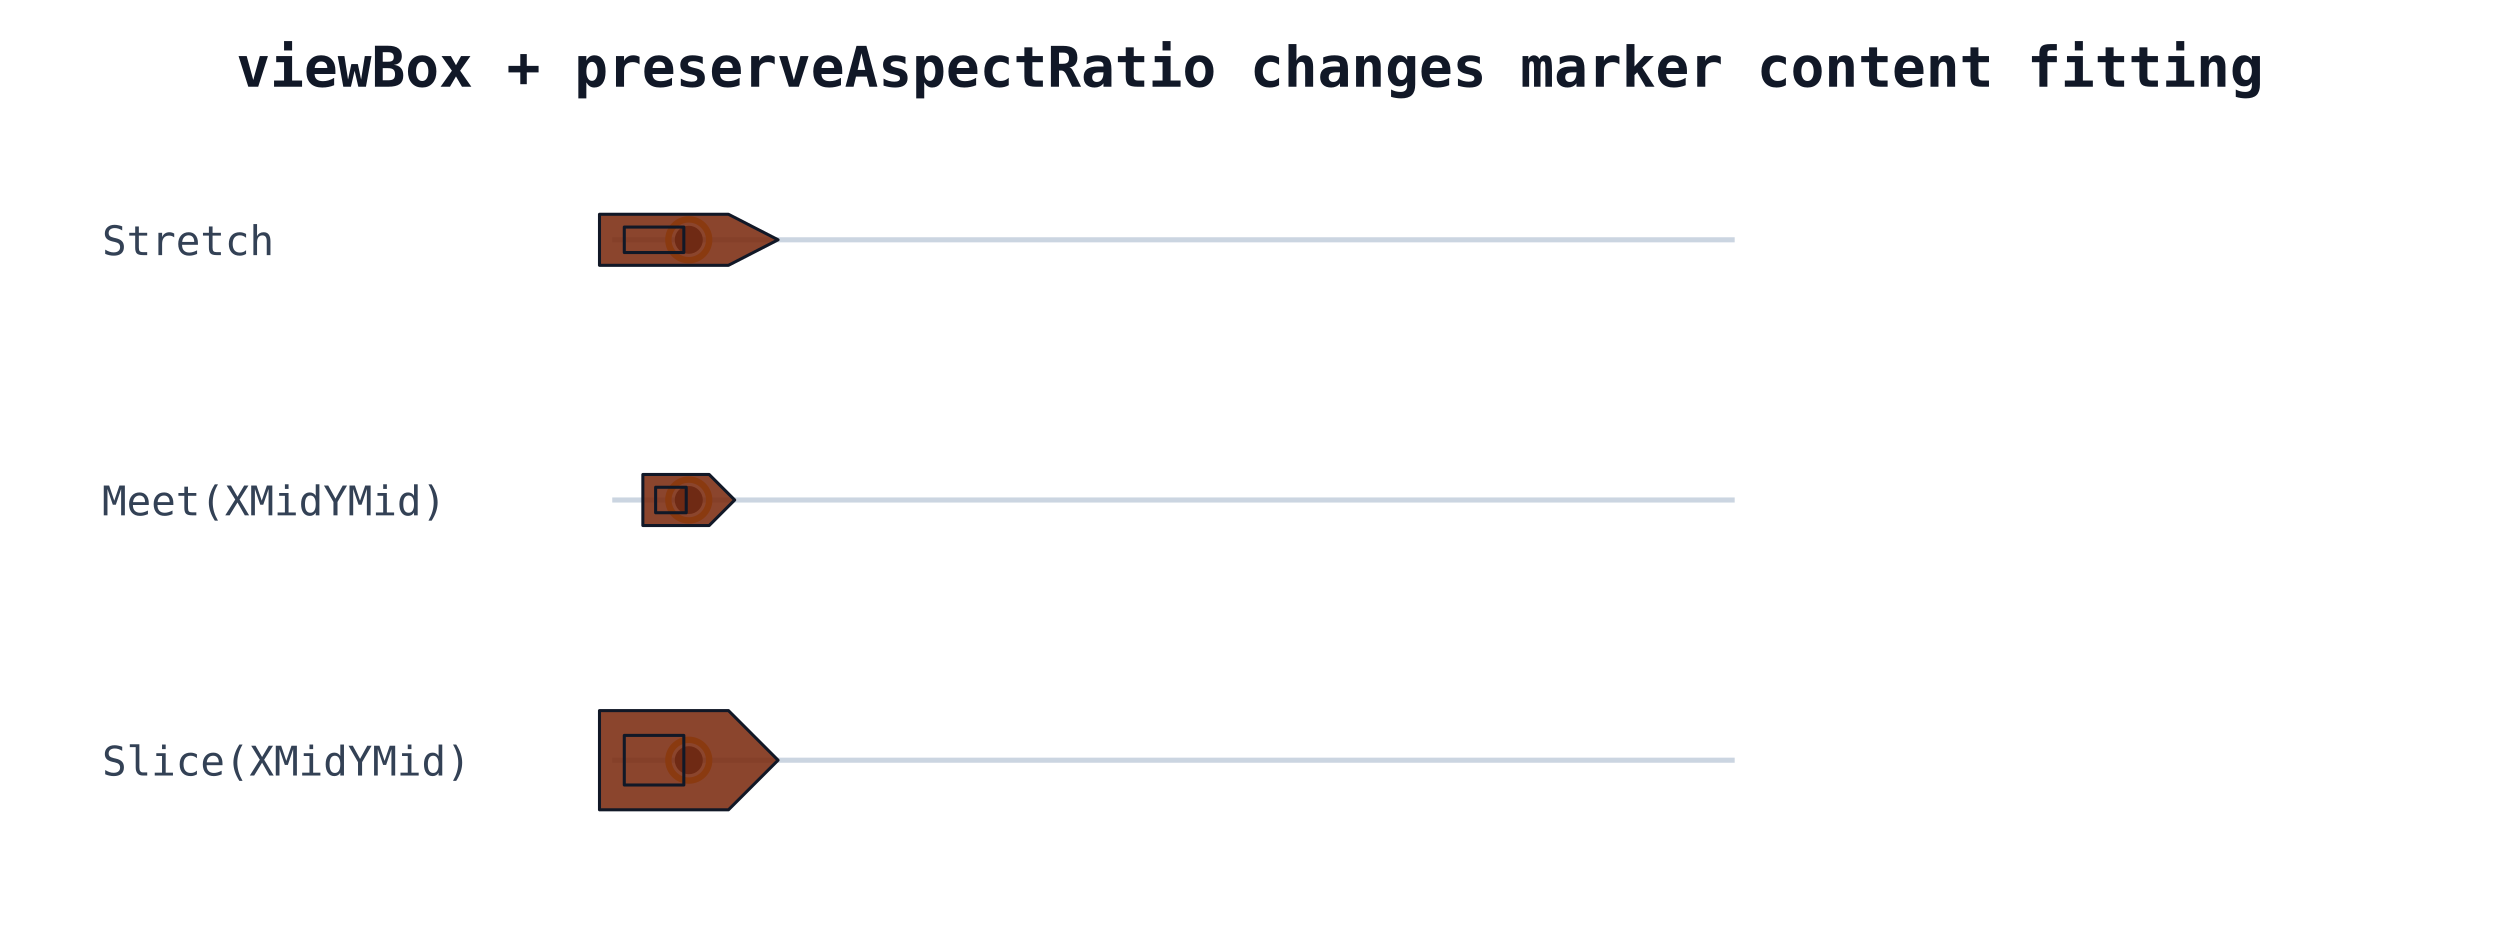
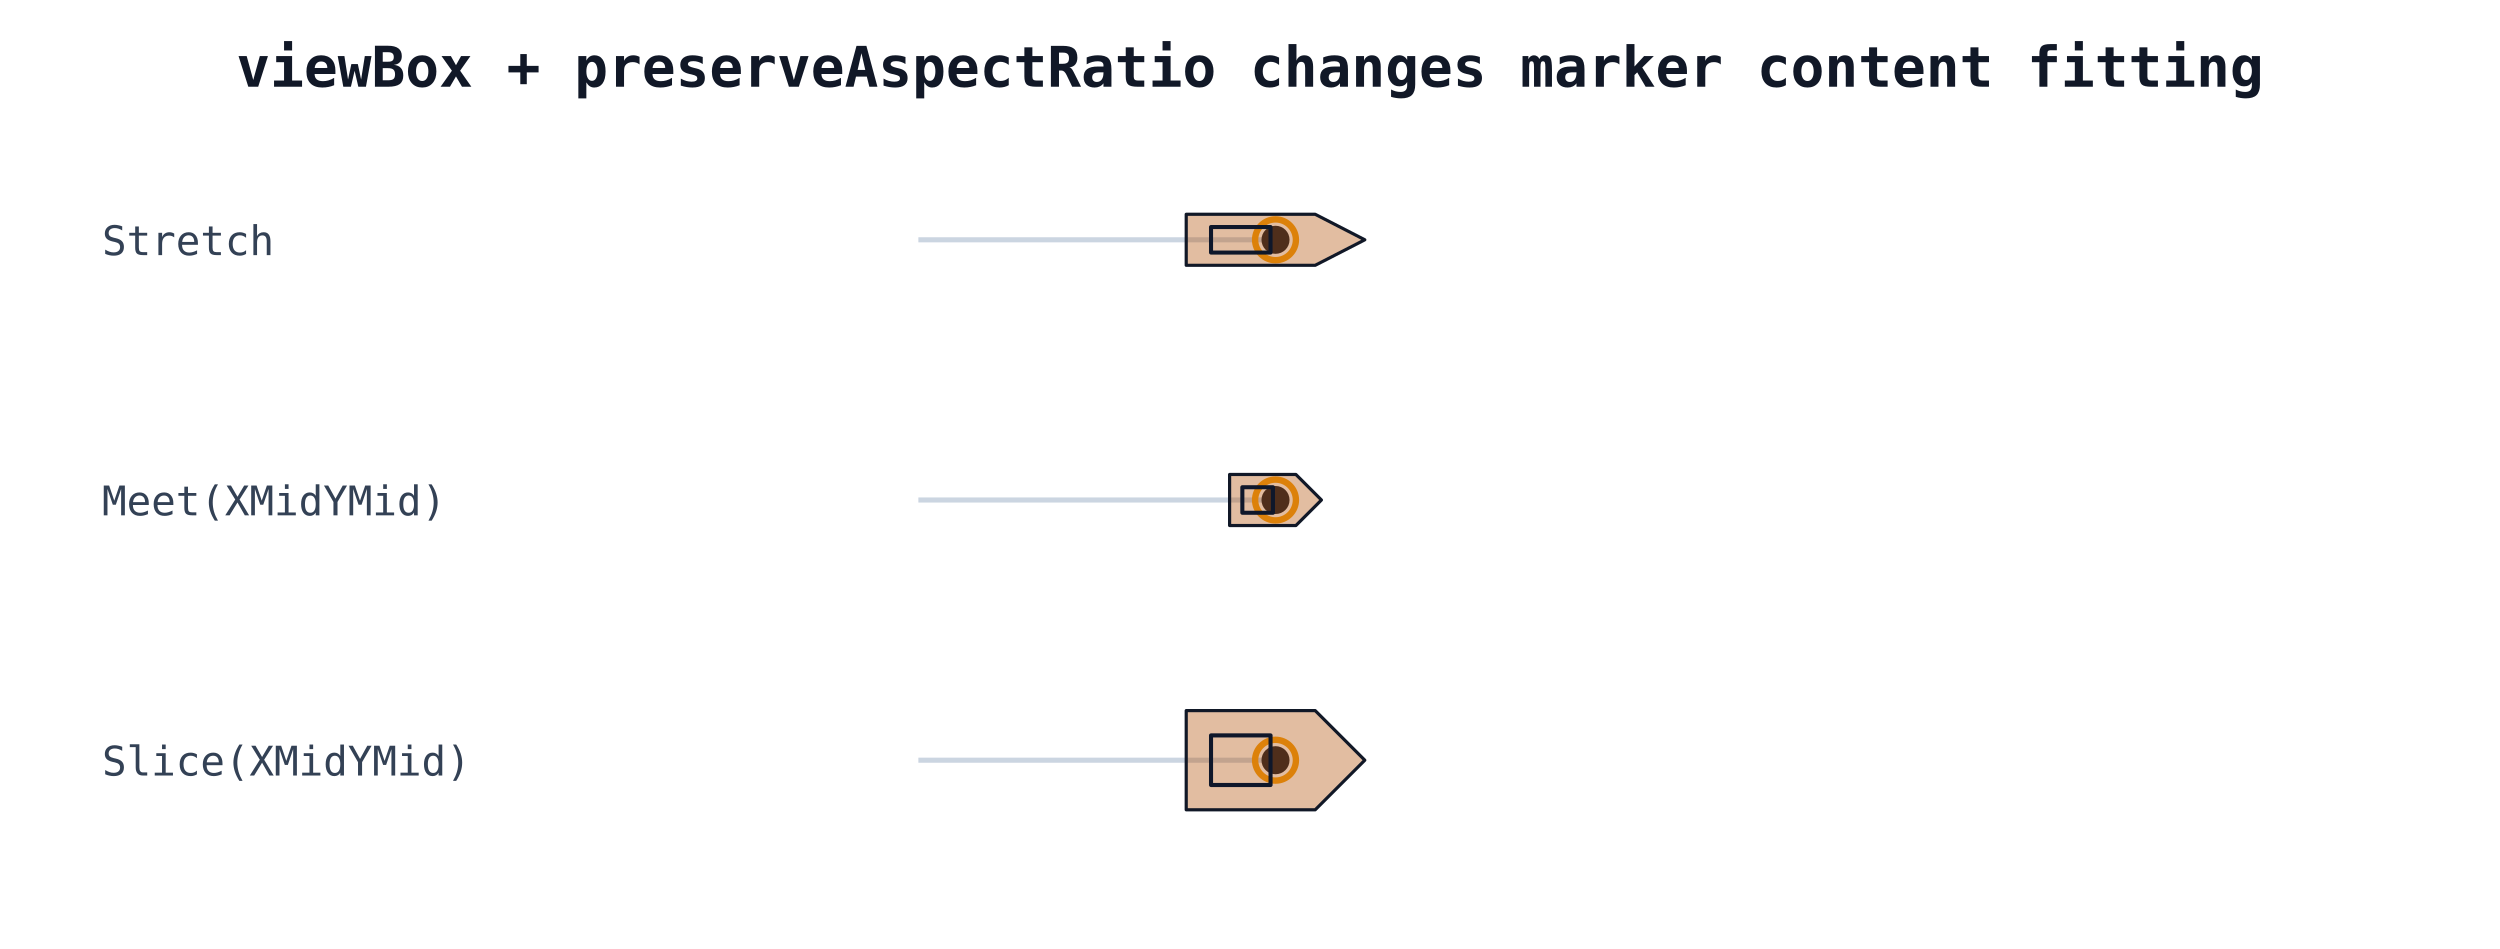
<svg xmlns="http://www.w3.org/2000/svg" viewBox="0 0 980 372" width="980" height="372">
  <rect x="0" y="0" width="980" height="372" style="fill: #ffffff" />
  <text x="490" y="34" font-size="22" style="fill: #111827; font-family: ui-monospace, SFMono-Regular, Menlo, monospace; font-weight: 700; text-anchor: middle">viewBox + preserveAspectRatio changes marker content fitting</text>
  <text x="40" y="100" font-size="16" style="fill: #334155; font-family: ui-monospace, SFMono-Regular, Menlo, monospace">Stretch</text>
-   <path d="M 240 94 H 680" style="fill: none; stroke: #cbd5e1; stroke-width: 2" />
-   <circle cx="270" cy="94" r="5.5" style="fill: #111827" />
-   <circle cx="270" cy="94" r="8" style="fill: none; stroke: #f59e0b; stroke-width: 2.5" />
-   <path d="M 235 84 H 285.556 L 305 94 L 285.556 104 H 235 Z M 244.722 89 H 268.056 V 99 H 244.722 Z" style="fill: #7c2d12; fill-opacity: 0.88; stroke: #111827; stroke-width: 1.2; stroke-linejoin: round" />
+   <path d="M 360 94 H 500" style="fill: none; stroke: #cbd5e1; stroke-width: 2" />
+   <circle cx="500" cy="94" r="5.5" style="fill: #111827" />
+   <circle cx="500" cy="94" r="8" style="fill: none; stroke: #f59e0b; stroke-width: 2.5" />
+   <path d="M 465 84 H 515.556 L 535 94 L 515.556 104 H 465 Z" style="fill: #b45309; fill-opacity: 0.38; stroke: #111827; stroke-width: 1.25; stroke-linejoin: round" />
+   <path d="M 474.722 89 H 498.056 V 99 H 474.722 Z" style="fill: none; stroke: #0f172a; stroke-width: 1.6; stroke-linejoin: round" />
  <text x="40" y="202" font-size="16" style="fill: #334155; font-family: ui-monospace, SFMono-Regular, Menlo, monospace">Meet(XMidYMid)</text>
-   <path d="M 240 196 H 680" style="fill: none; stroke: #cbd5e1; stroke-width: 2" />
-   <circle cx="270" cy="196" r="5.5" style="fill: #111827" />
-   <circle cx="270" cy="196" r="8" style="fill: none; stroke: #f59e0b; stroke-width: 2.5" />
-   <path d="M 252 186 H 278 L 288 196 L 278 206 H 252 Z M 257 191 H 269 V 201 H 257 Z" style="fill: #7c2d12; fill-opacity: 0.88; stroke: #111827; stroke-width: 1.2; stroke-linejoin: round" />
+   <path d="M 360 196 H 500" style="fill: none; stroke: #cbd5e1; stroke-width: 2" />
+   <circle cx="500" cy="196" r="5.5" style="fill: #111827" />
+   <circle cx="500" cy="196" r="8" style="fill: none; stroke: #f59e0b; stroke-width: 2.5" />
+   <path d="M 482 186 H 508 L 518 196 L 508 206 H 482 Z" style="fill: #b45309; fill-opacity: 0.38; stroke: #111827; stroke-width: 1.25; stroke-linejoin: round" />
+   <path d="M 487 191 H 499 V 201 H 487 Z" style="fill: none; stroke: #0f172a; stroke-width: 1.6; stroke-linejoin: round" />
  <text x="40" y="304" font-size="16" style="fill: #334155; font-family: ui-monospace, SFMono-Regular, Menlo, monospace">Slice(XMidYMid)</text>
-   <path d="M 240 298 H 680" style="fill: none; stroke: #cbd5e1; stroke-width: 2" />
-   <circle cx="270" cy="298" r="5.5" style="fill: #111827" />
-   <circle cx="270" cy="298" r="8" style="fill: none; stroke: #f59e0b; stroke-width: 2.5" />
-   <path d="M 235 278.556 H 285.556 L 305 298 L 285.556 317.444 H 235 Z M 244.722 288.278 H 268.056 V 307.722 H 244.722 Z" style="fill: #7c2d12; fill-opacity: 0.88; stroke: #111827; stroke-width: 1.2; stroke-linejoin: round" />
+   <path d="M 360 298 H 500" style="fill: none; stroke: #cbd5e1; stroke-width: 2" />
+   <circle cx="500" cy="298" r="5.5" style="fill: #111827" />
+   <circle cx="500" cy="298" r="8" style="fill: none; stroke: #f59e0b; stroke-width: 2.5" />
+   <path d="M 465 278.556 H 515.556 L 535 298 L 515.556 317.444 H 465 Z" style="fill: #b45309; fill-opacity: 0.38; stroke: #111827; stroke-width: 1.25; stroke-linejoin: round" />
+   <path d="M 474.722 288.278 H 498.056 V 307.722 H 474.722 Z" style="fill: none; stroke: #0f172a; stroke-width: 1.6; stroke-linejoin: round" />
</svg>
